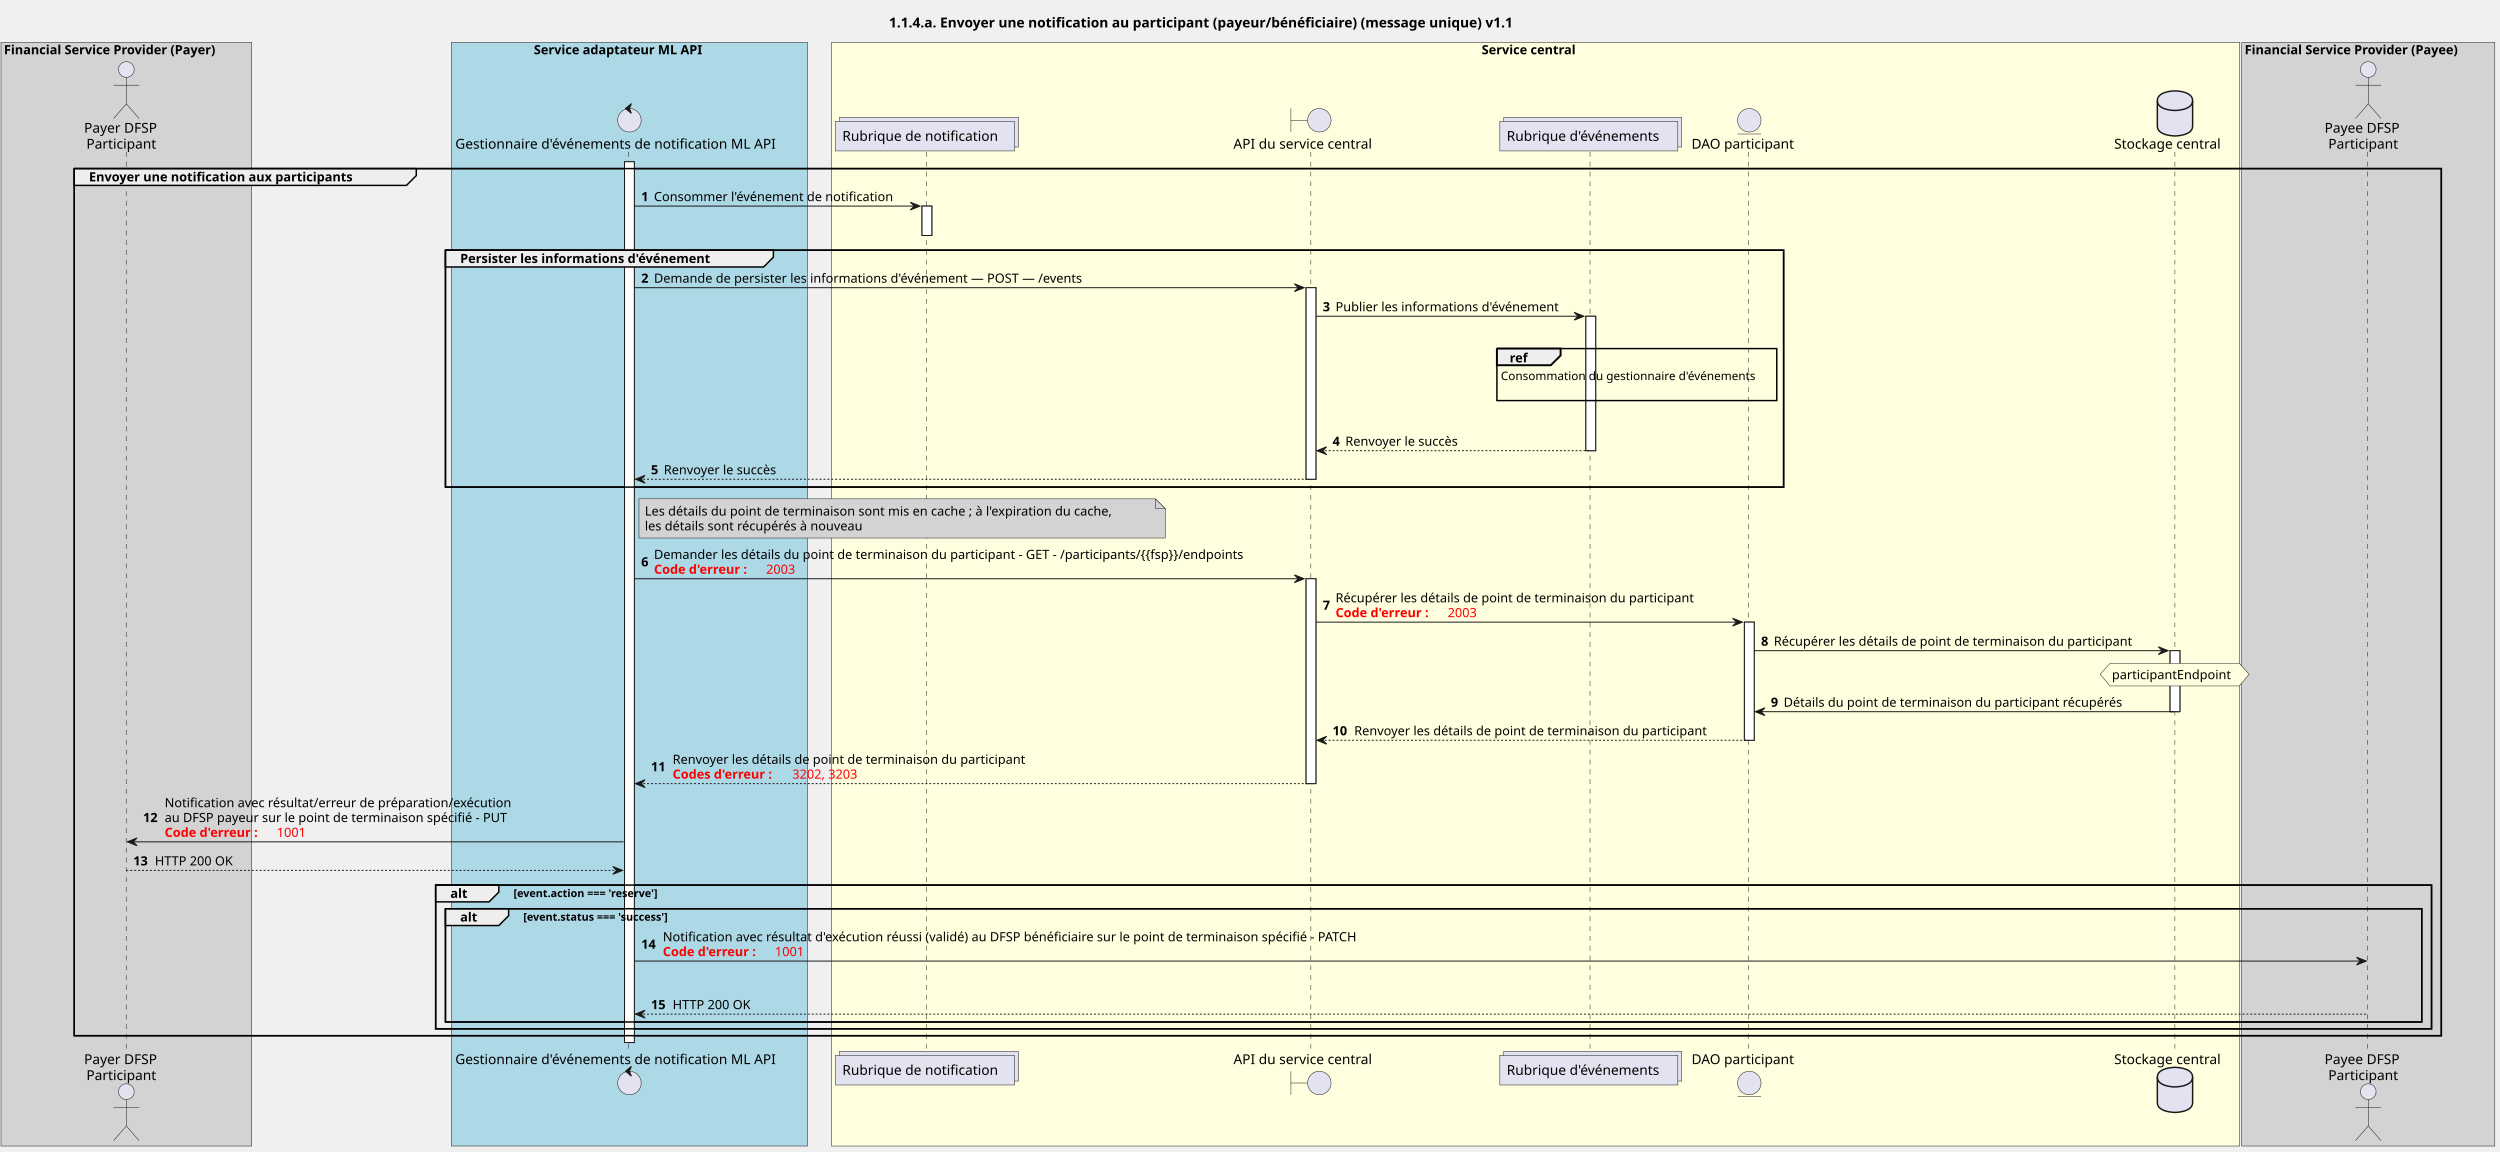
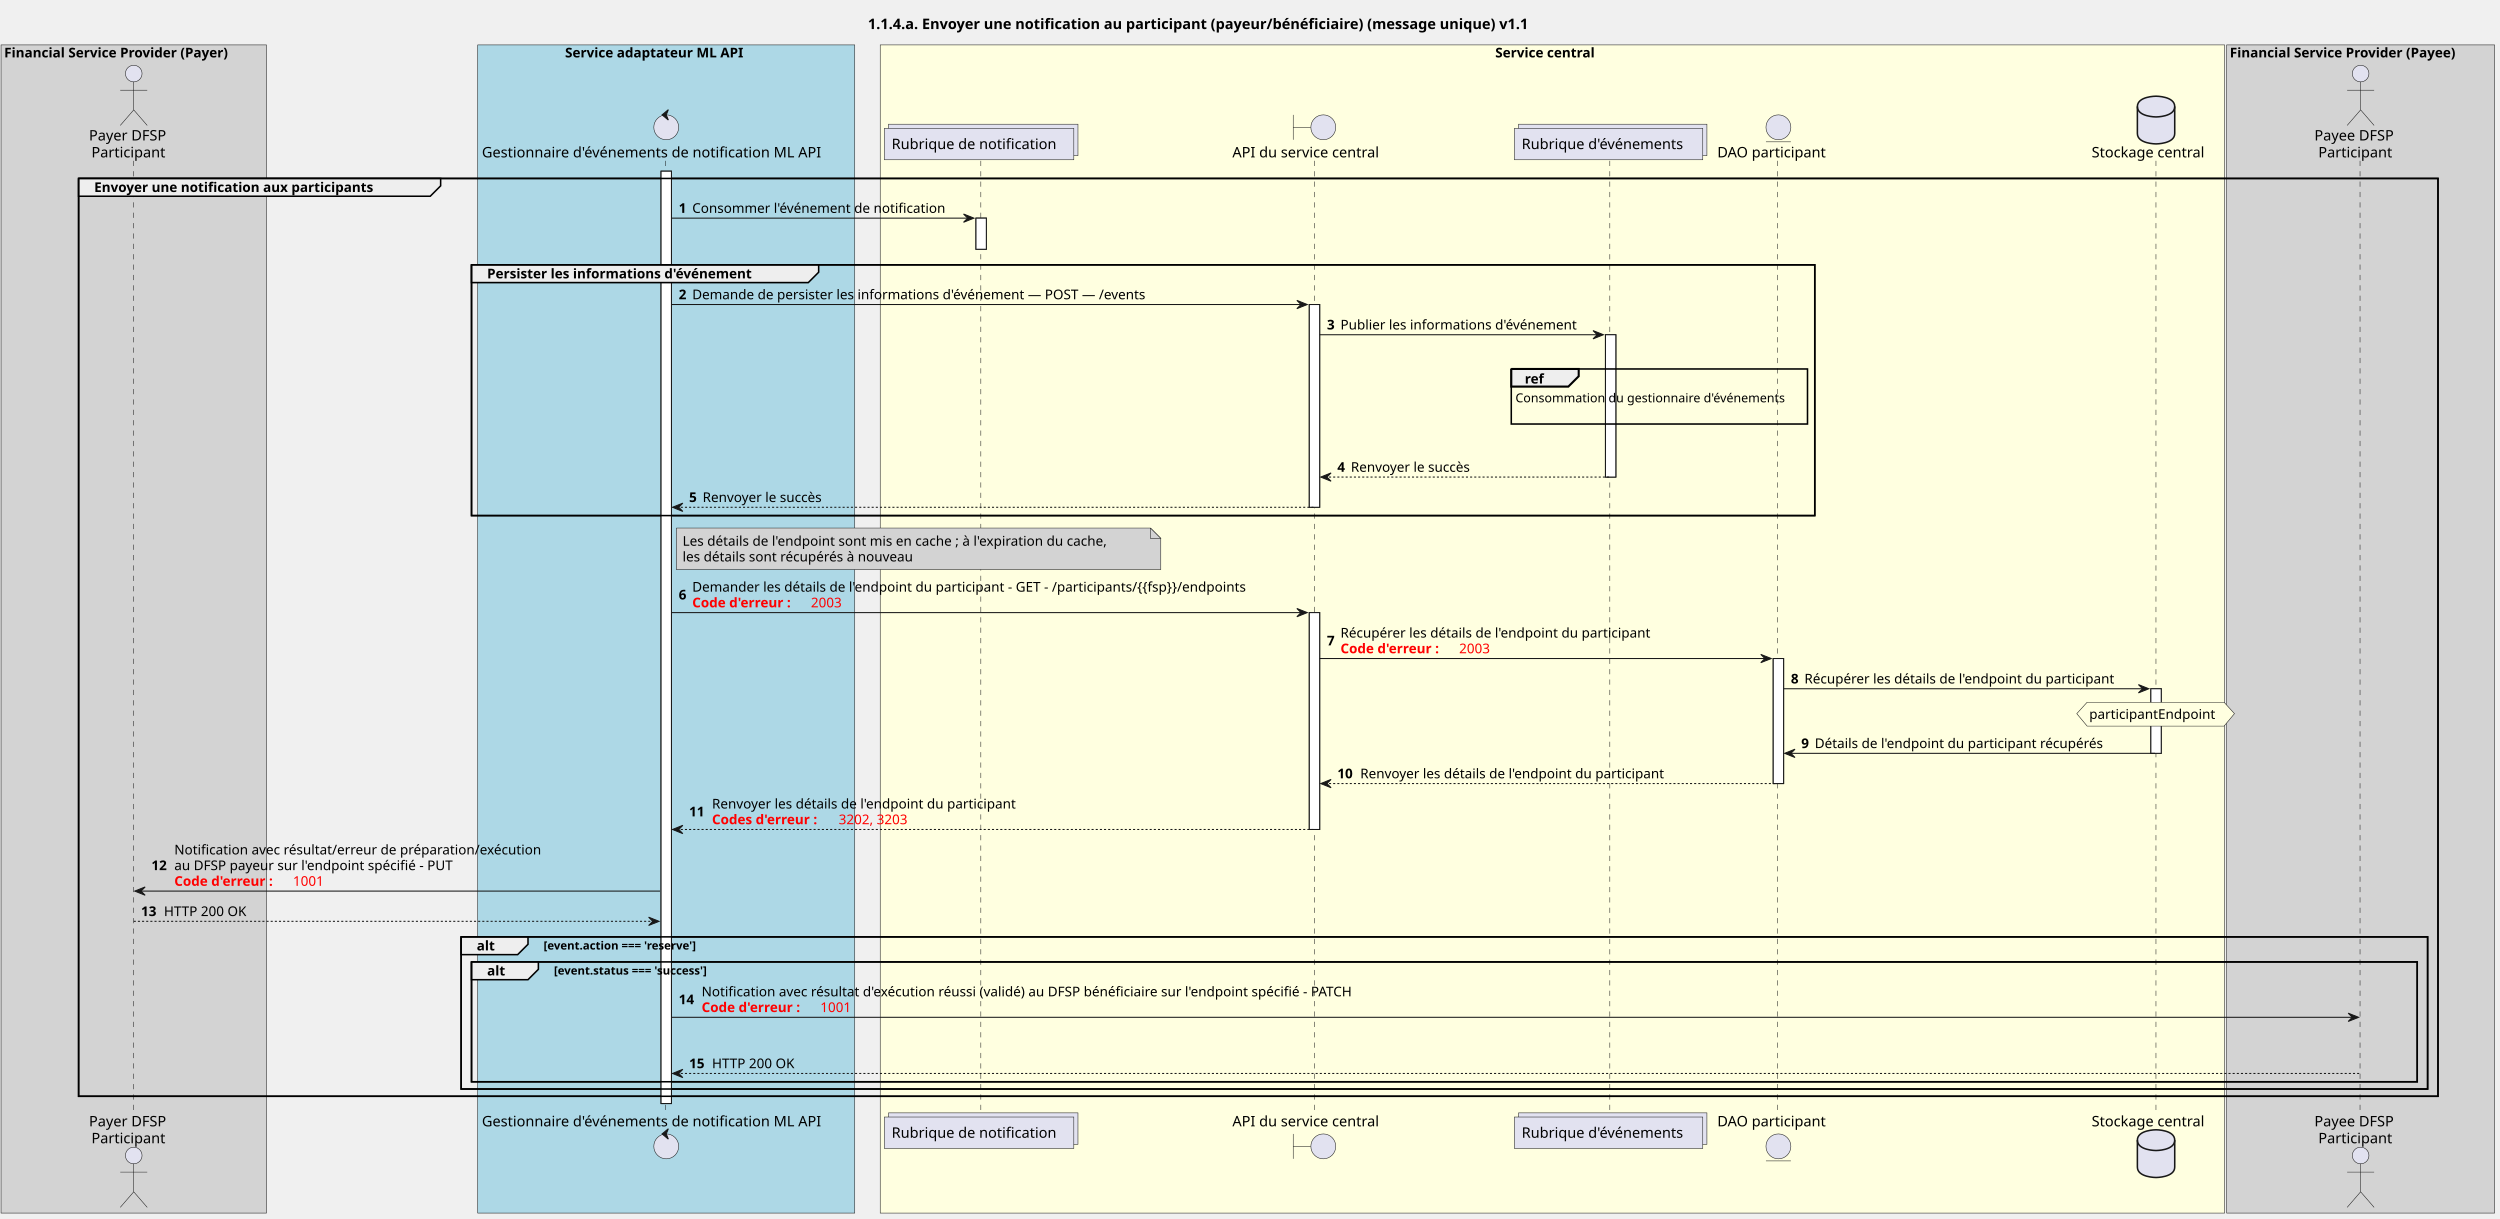
- <svg xmlns="http://www.w3.org/2000/svg" contentStyleType="text/css" height="1175px" preserveAspectRatio="none" style="width:2551px;height:1175px;background:#FFFFFF;" version="1.1" viewBox="0 0 2551 1175" width="2551px" zoomAndPan="magnify">
+ <svg xmlns="http://www.w3.org/2000/svg" contentStyleType="text/css" height="1175px" preserveAspectRatio="none" style="width:2410px;height:1175px;background:#FFFFFF;" version="1.1" viewBox="0 0 2410 1175" width="2410px" zoomAndPan="magnify">
  <defs />
  <g>
-     <text fill="#000000" font-family="sans-serif" font-size="14" font-weight="bold" lengthAdjust="spacing" textLength="731.466" x="907.113" y="27.995">1.1.4.a. Envoyer une notification au participant (payeur/bénéficiaire) (message unique) v1.1</text>
+     <text fill="#000000" font-family="sans-serif" font-size="14" font-weight="bold" lengthAdjust="spacing" textLength="731.466" x="836.654" y="27.995">1.1.4.a. Envoyer une notification au participant (payeur/bénéficiaire) (message unique) v1.1</text>
    <rect fill="#D3D3D3" height="1126.109" style="stroke:#181818;stroke-width:0.5;" width="255.85" x="1" y="43.297" />
    <text fill="#000000" font-family="sans-serif" font-size="13" font-weight="bold" lengthAdjust="spacing" textLength="249.85" x="4" y="55.364">Financial Service Provider (Payer)</text>
    <rect fill="#ADD8E6" height="1126.109" style="stroke:#181818;stroke-width:0.5;" width="363.433" x="460.549" y="43.297" />
    <text fill="#000000" font-family="sans-serif" font-size="13" font-weight="bold" lengthAdjust="spacing" textLength="195.108" x="544.712" y="55.364">Service adaptateur ML API</text>
-     <rect fill="#FFFFE0" height="1126.109" style="stroke:#181818;stroke-width:0.5;" width="1436.913" x="848.523" y="43.297" />
-     <text fill="#000000" font-family="sans-serif" font-size="13" font-weight="bold" lengthAdjust="spacing" textLength="110.202" x="1511.879" y="55.364">Service central</text>
-     <rect fill="#D3D3D3" height="1126.109" style="stroke:#181818;stroke-width:0.5;" width="258.256" x="2287.436" y="43.297" />
-     <text fill="#000000" font-family="sans-serif" font-size="13" font-weight="bold" lengthAdjust="spacing" textLength="252.256" x="2290.436" y="55.364">Financial Service Provider (Payee)</text>
+     <rect fill="#FFFFE0" height="1126.109" style="stroke:#181818;stroke-width:0.5;" width="1295.995" x="848.523" y="43.297" />
+     <text fill="#000000" font-family="sans-serif" font-size="13" font-weight="bold" lengthAdjust="spacing" textLength="110.202" x="1441.42" y="55.364">Service central</text>
+     <rect fill="#D3D3D3" height="1126.109" style="stroke:#181818;stroke-width:0.5;" width="258.256" x="2146.518" y="43.297" />
+     <text fill="#000000" font-family="sans-serif" font-size="13" font-weight="bold" lengthAdjust="spacing" textLength="252.256" x="2149.518" y="55.364">Financial Service Provider (Payee)</text>
    <rect fill="#FFFFFF" height="898.789" style="stroke:#181818;stroke-width:1.0;" width="10" x="637.266" y="165.023" />
    <rect fill="#FFFFFF" height="30" style="stroke:#181818;stroke-width:1.0;" width="10" x="940.841" y="210.289" />
-     <rect fill="#FFFFFF" height="195.469" style="stroke:#181818;stroke-width:1.0;" width="10" x="1332.745" y="293.555" />
-     <rect fill="#FFFFFF" height="209.062" style="stroke:#181818;stroke-width:1.0;" width="10" x="1332.745" y="590.555" />
-     <rect fill="#FFFFFF" height="137.203" style="stroke:#181818;stroke-width:1.0;" width="10" x="1618.248" y="322.688" />
-     <rect fill="#FFFFFF" height="120.531" style="stroke:#181818;stroke-width:1.0;" width="10" x="1779.968" y="634.82" />
-     <rect fill="#FFFFFF" height="62.266" style="stroke:#181818;stroke-width:1.0;" width="10" x="2214.35" y="663.953" />
-     <rect fill="none" height="884.789" style="stroke:#000000;stroke-width:1.5;" width="2415.356" x="75.781" y="172.023" />
-     <rect fill="none" height="241.734" style="stroke:#000000;stroke-width:1.5;" width="1365.459" x="454.549" y="255.289" />
-     <rect fill="none" height="146.664" style="stroke:#000000;stroke-width:1.5;" width="2036.587" x="444.549" y="903.148" />
-     <rect fill="none" height="115.531" style="stroke:#000000;stroke-width:1.5;" width="2016.587" x="454.549" y="927.281" />
+     <rect fill="#FFFFFF" height="195.469" style="stroke:#181818;stroke-width:1.0;" width="10" x="1262.166" y="293.555" />
+     <rect fill="#FFFFFF" height="209.062" style="stroke:#181818;stroke-width:1.0;" width="10" x="1262.166" y="590.555" />
+     <rect fill="#FFFFFF" height="137.203" style="stroke:#181818;stroke-width:1.0;" width="10" x="1547.669" y="322.688" />
+     <rect fill="#FFFFFF" height="120.531" style="stroke:#181818;stroke-width:1.0;" width="10" x="1709.389" y="634.82" />
+     <rect fill="#FFFFFF" height="62.266" style="stroke:#181818;stroke-width:1.0;" width="10" x="2073.432" y="663.953" />
+     <rect fill="none" height="884.789" style="stroke:#000000;stroke-width:1.5;" width="2274.438" x="75.781" y="172.023" />
+     <rect fill="none" height="241.734" style="stroke:#000000;stroke-width:1.5;" width="1294.88" x="454.549" y="255.289" />
+     <rect fill="none" height="146.664" style="stroke:#000000;stroke-width:1.5;" width="1895.669" x="444.549" y="903.148" />
+     <rect fill="none" height="115.531" style="stroke:#000000;stroke-width:1.5;" width="1875.669" x="454.549" y="927.281" />
    <line style="stroke:#181818;stroke-width:0.5;stroke-dasharray:5.0,5.0;" x1="128.781" x2="128.781" y1="155.023" y2="1073.812" />
    <line style="stroke:#181818;stroke-width:0.5;stroke-dasharray:5.0,5.0;" x1="641.549" x2="641.549" y1="155.023" y2="1073.812" />
    <line style="stroke:#181818;stroke-width:0.5;stroke-dasharray:5.0,5.0;" x1="945.523" x2="945.523" y1="155.023" y2="1073.812" />
-     <line style="stroke:#181818;stroke-width:0.5;stroke-dasharray:5.0,5.0;" x1="1337.593" x2="1337.593" y1="155.023" y2="1073.812" />
-     <line style="stroke:#181818;stroke-width:0.5;stroke-dasharray:5.0,5.0;" x1="1622.45" x2="1622.45" y1="155.023" y2="1073.812" />
-     <line style="stroke:#181818;stroke-width:0.5;stroke-dasharray:5.0,5.0;" x1="1784.047" x2="1784.047" y1="155.023" y2="1073.812" />
-     <line style="stroke:#181818;stroke-width:0.5;stroke-dasharray:5.0,5.0;" x1="2219.263" x2="2219.263" y1="155.023" y2="1073.812" />
-     <line style="stroke:#181818;stroke-width:0.5;stroke-dasharray:5.0,5.0;" x1="2415.991" x2="2415.991" y1="155.023" y2="1073.812" />
+     <line style="stroke:#181818;stroke-width:0.5;stroke-dasharray:5.0,5.0;" x1="1267.013" x2="1267.013" y1="155.023" y2="1073.812" />
+     <line style="stroke:#181818;stroke-width:0.5;stroke-dasharray:5.0,5.0;" x1="1551.871" x2="1551.871" y1="155.023" y2="1073.812" />
+     <line style="stroke:#181818;stroke-width:0.5;stroke-dasharray:5.0,5.0;" x1="1713.467" x2="1713.467" y1="155.023" y2="1073.812" />
+     <line style="stroke:#181818;stroke-width:0.5;stroke-dasharray:5.0,5.0;" x1="2078.345" x2="2078.345" y1="155.023" y2="1073.812" />
+     <line style="stroke:#181818;stroke-width:0.5;stroke-dasharray:5.0,5.0;" x1="2275.073" x2="2275.073" y1="155.023" y2="1073.812" />
    <text fill="#000000" font-family="sans-serif" font-size="14" lengthAdjust="spacing" textLength="80.288" x="85.781" y="135.425">Payer DFSP</text>
    <text fill="#000000" font-family="sans-serif" font-size="14" lengthAdjust="spacing" textLength="75.571" x="88.139" y="151.722">Participant</text>
    <ellipse cx="128.925" cy="70.93" fill="#E2E2F0" rx="8" ry="8" style="stroke:#181818;stroke-width:0.5;" />
    <path d="M128.925,78.93 L128.925,105.93 M115.925,86.93 L141.925,86.93 M128.925,105.93 L115.925,120.93 M128.925,105.93 L141.925,120.93 " fill="none" style="stroke:#181818;stroke-width:0.5;" />
    <text fill="#000000" font-family="sans-serif" font-size="14" lengthAdjust="spacing" textLength="80.288" x="85.781" y="1085.808">Payer DFSP</text>
    <text fill="#000000" font-family="sans-serif" font-size="14" lengthAdjust="spacing" textLength="75.571" x="88.139" y="1102.104">Participant</text>
    <ellipse cx="128.925" cy="1113.906" fill="#E2E2F0" rx="8" ry="8" style="stroke:#181818;stroke-width:0.5;" />
    <path d="M128.925,1121.906 L128.925,1148.906 M115.925,1129.906 L141.925,1129.906 M128.925,1148.906 L115.925,1163.906 M128.925,1148.906 L141.925,1163.906 " fill="none" style="stroke:#181818;stroke-width:0.5;" />
    <text fill="#000000" font-family="sans-serif" font-size="14" lengthAdjust="spacing" textLength="349.433" x="464.549" y="151.722">Gestionnaire d'événements de notification ML API</text>
    <ellipse cx="642.266" cy="122.727" fill="#E2E2F0" rx="12" ry="12" style="stroke:#181818;stroke-width:0.5;" />
    <polygon fill="#181818" points="638.266,110.727,644.266,105.727,642.266,110.727,644.266,115.727,638.266,110.727" style="stroke:#181818;stroke-width:1.0;" />
    <text fill="#000000" font-family="sans-serif" font-size="14" lengthAdjust="spacing" textLength="349.433" x="464.549" y="1085.808">Gestionnaire d'événements de notification ML API</text>
    <ellipse cx="642.266" cy="1105.109" fill="#E2E2F0" rx="12" ry="12" style="stroke:#181818;stroke-width:0.5;" />
    <polygon fill="#181818" points="638.266,1093.109,644.266,1088.109,642.266,1093.109,644.266,1098.109,638.266,1093.109" style="stroke:#181818;stroke-width:1.0;" />
    <rect fill="#E2E2F0" height="30.297" style="stroke:#181818;stroke-width:0.5;" width="182.636" x="856.523" y="119.727" />
    <rect fill="#E2E2F0" height="30.297" style="stroke:#181818;stroke-width:0.5;" width="182.636" x="852.523" y="123.727" />
    <text fill="#000000" font-family="sans-serif" font-size="14" lengthAdjust="spacing" textLength="168.636" x="859.523" y="143.722">Rubrique de notification</text>
    <rect fill="#E2E2F0" height="30.297" style="stroke:#181818;stroke-width:0.5;" width="182.636" x="856.523" y="1072.812" />
    <rect fill="#E2E2F0" height="30.297" style="stroke:#181818;stroke-width:0.5;" width="182.636" x="852.523" y="1076.812" />
    <text fill="#000000" font-family="sans-serif" font-size="14" lengthAdjust="spacing" textLength="168.636" x="859.523" y="1096.808">Rubrique de notification</text>
-     <text fill="#000000" font-family="sans-serif" font-size="14" lengthAdjust="spacing" textLength="152.305" x="1258.593" y="151.722">API du service central</text>
-     <path d="M1317.245,110.727 L1317.245,134.727 M1317.245,122.727 L1334.245,122.727 " fill="none" style="stroke:#181818;stroke-width:0.5;" />
-     <ellipse cx="1346.245" cy="122.727" fill="#E2E2F0" rx="12" ry="12" style="stroke:#181818;stroke-width:0.5;" />
-     <text fill="#000000" font-family="sans-serif" font-size="14" lengthAdjust="spacing" textLength="152.305" x="1258.593" y="1085.808">API du service central</text>
-     <path d="M1317.245,1093.109 L1317.245,1117.109 M1317.245,1105.109 L1334.245,1105.109 " fill="none" style="stroke:#181818;stroke-width:0.5;" />
-     <ellipse cx="1346.245" cy="1105.109" fill="#E2E2F0" rx="12" ry="12" style="stroke:#181818;stroke-width:0.5;" />
-     <rect fill="#E2E2F0" height="30.297" style="stroke:#181818;stroke-width:0.5;" width="181.597" x="1534.45" y="119.727" />
-     <rect fill="#E2E2F0" height="30.297" style="stroke:#181818;stroke-width:0.5;" width="181.597" x="1530.45" y="123.727" />
-     <text fill="#000000" font-family="sans-serif" font-size="14" lengthAdjust="spacing" textLength="167.597" x="1537.45" y="143.722">Rubrique d'événements</text>
-     <rect fill="#E2E2F0" height="30.297" style="stroke:#181818;stroke-width:0.5;" width="181.597" x="1534.45" y="1072.812" />
-     <rect fill="#E2E2F0" height="30.297" style="stroke:#181818;stroke-width:0.5;" width="181.597" x="1530.45" y="1076.812" />
-     <text fill="#000000" font-family="sans-serif" font-size="14" lengthAdjust="spacing" textLength="167.597" x="1537.45" y="1096.808">Rubrique d'événements</text>
-     <text fill="#000000" font-family="sans-serif" font-size="14" lengthAdjust="spacing" textLength="111.843" x="1726.047" y="151.722">DAO participant</text>
-     <ellipse cx="1784.968" cy="122.727" fill="#E2E2F0" rx="12" ry="12" style="stroke:#181818;stroke-width:0.5;" />
-     <line style="stroke:#181818;stroke-width:0.5;" x1="1772.968" x2="1796.968" y1="136.727" y2="136.727" />
-     <text fill="#000000" font-family="sans-serif" font-size="14" lengthAdjust="spacing" textLength="111.843" x="1726.047" y="1085.808">DAO participant</text>
-     <ellipse cx="1784.968" cy="1105.109" fill="#E2E2F0" rx="12" ry="12" style="stroke:#181818;stroke-width:0.5;" />
-     <line style="stroke:#181818;stroke-width:0.5;" x1="1772.968" x2="1796.968" y1="1119.109" y2="1119.109" />
-     <text fill="#000000" font-family="sans-serif" font-size="14" lengthAdjust="spacing" textLength="118.173" x="2157.263" y="151.722">Stockage central</text>
-     <path d="M2201.35,102.727 C2201.35,92.727 2219.35,92.727 2219.35,92.727 C2219.35,92.727 2237.35,92.727 2237.35,102.727 L2237.35,128.727 C2237.35,138.727 2219.35,138.727 2219.35,138.727 C2219.35,138.727 2201.35,138.727 2201.35,128.727 L2201.35,102.727 " fill="#E2E2F0" style="stroke:#181818;stroke-width:1.5;" />
-     <path d="M2201.35,102.727 C2201.35,112.727 2219.35,112.727 2219.35,112.727 C2219.35,112.727 2237.35,112.727 2237.35,102.727 " fill="none" style="stroke:#181818;stroke-width:1.5;" />
-     <text fill="#000000" font-family="sans-serif" font-size="14" lengthAdjust="spacing" textLength="118.173" x="2157.263" y="1085.808">Stockage central</text>
-     <path d="M2201.35,1099.109 C2201.35,1089.109 2219.35,1089.109 2219.35,1089.109 C2219.35,1089.109 2237.35,1089.109 2237.35,1099.109 L2237.35,1125.109 C2237.35,1135.109 2219.35,1135.109 2219.35,1135.109 C2219.35,1135.109 2201.35,1135.109 2201.35,1125.109 L2201.35,1099.109 " fill="#E2E2F0" style="stroke:#181818;stroke-width:1.5;" />
-     <path d="M2201.35,1099.109 C2201.35,1109.109 2219.35,1109.109 2219.35,1109.109 C2219.35,1109.109 2237.35,1109.109 2237.35,1099.109 " fill="none" style="stroke:#181818;stroke-width:1.5;" />
-     <text fill="#000000" font-family="sans-serif" font-size="14" lengthAdjust="spacing" textLength="83.145" x="2371.991" y="135.425">Payee DFSP</text>
-     <text fill="#000000" font-family="sans-serif" font-size="14" lengthAdjust="spacing" textLength="75.571" x="2375.778" y="151.722">Participant</text>
-     <ellipse cx="2416.564" cy="70.93" fill="#E2E2F0" rx="8" ry="8" style="stroke:#181818;stroke-width:0.5;" />
-     <path d="M2416.564,78.93 L2416.564,105.93 M2403.564,86.93 L2429.564,86.93 M2416.564,105.93 L2403.564,120.93 M2416.564,105.93 L2429.564,120.93 " fill="none" style="stroke:#181818;stroke-width:0.5;" />
-     <text fill="#000000" font-family="sans-serif" font-size="14" lengthAdjust="spacing" textLength="83.145" x="2371.991" y="1085.808">Payee DFSP</text>
-     <text fill="#000000" font-family="sans-serif" font-size="14" lengthAdjust="spacing" textLength="75.571" x="2375.778" y="1102.104">Participant</text>
-     <ellipse cx="2416.564" cy="1113.906" fill="#E2E2F0" rx="8" ry="8" style="stroke:#181818;stroke-width:0.5;" />
-     <path d="M2416.564,1121.906 L2416.564,1148.906 M2403.564,1129.906 L2429.564,1129.906 M2416.564,1148.906 L2403.564,1163.906 M2416.564,1148.906 L2429.564,1163.906 " fill="none" style="stroke:#181818;stroke-width:0.5;" />
+     <text fill="#000000" font-family="sans-serif" font-size="14" lengthAdjust="spacing" textLength="152.305" x="1188.013" y="151.722">API du service central</text>
+     <path d="M1246.666,110.727 L1246.666,134.727 M1246.666,122.727 L1263.666,122.727 " fill="none" style="stroke:#181818;stroke-width:0.5;" />
+     <ellipse cx="1275.666" cy="122.727" fill="#E2E2F0" rx="12" ry="12" style="stroke:#181818;stroke-width:0.5;" />
+     <text fill="#000000" font-family="sans-serif" font-size="14" lengthAdjust="spacing" textLength="152.305" x="1188.013" y="1085.808">API du service central</text>
+     <path d="M1246.666,1093.109 L1246.666,1117.109 M1246.666,1105.109 L1263.666,1105.109 " fill="none" style="stroke:#181818;stroke-width:0.5;" />
+     <ellipse cx="1275.666" cy="1105.109" fill="#E2E2F0" rx="12" ry="12" style="stroke:#181818;stroke-width:0.5;" />
+     <rect fill="#E2E2F0" height="30.297" style="stroke:#181818;stroke-width:0.5;" width="181.597" x="1463.871" y="119.727" />
+     <rect fill="#E2E2F0" height="30.297" style="stroke:#181818;stroke-width:0.5;" width="181.597" x="1459.871" y="123.727" />
+     <text fill="#000000" font-family="sans-serif" font-size="14" lengthAdjust="spacing" textLength="167.597" x="1466.871" y="143.722">Rubrique d'événements</text>
+     <rect fill="#E2E2F0" height="30.297" style="stroke:#181818;stroke-width:0.5;" width="181.597" x="1463.871" y="1072.812" />
+     <rect fill="#E2E2F0" height="30.297" style="stroke:#181818;stroke-width:0.5;" width="181.597" x="1459.871" y="1076.812" />
+     <text fill="#000000" font-family="sans-serif" font-size="14" lengthAdjust="spacing" textLength="167.597" x="1466.871" y="1096.808">Rubrique d'événements</text>
+     <text fill="#000000" font-family="sans-serif" font-size="14" lengthAdjust="spacing" textLength="111.843" x="1655.467" y="151.722">DAO participant</text>
+     <ellipse cx="1714.389" cy="122.727" fill="#E2E2F0" rx="12" ry="12" style="stroke:#181818;stroke-width:0.5;" />
+     <line style="stroke:#181818;stroke-width:0.5;" x1="1702.389" x2="1726.389" y1="136.727" y2="136.727" />
+     <text fill="#000000" font-family="sans-serif" font-size="14" lengthAdjust="spacing" textLength="111.843" x="1655.467" y="1085.808">DAO participant</text>
+     <ellipse cx="1714.389" cy="1105.109" fill="#E2E2F0" rx="12" ry="12" style="stroke:#181818;stroke-width:0.5;" />
+     <line style="stroke:#181818;stroke-width:0.5;" x1="1702.389" x2="1726.389" y1="1119.109" y2="1119.109" />
+     <text fill="#000000" font-family="sans-serif" font-size="14" lengthAdjust="spacing" textLength="118.173" x="2016.345" y="151.722">Stockage central</text>
+     <path d="M2060.432,102.727 C2060.432,92.727 2078.432,92.727 2078.432,92.727 C2078.432,92.727 2096.432,92.727 2096.432,102.727 L2096.432,128.727 C2096.432,138.727 2078.432,138.727 2078.432,138.727 C2078.432,138.727 2060.432,138.727 2060.432,128.727 L2060.432,102.727 " fill="#E2E2F0" style="stroke:#181818;stroke-width:1.5;" />
+     <path d="M2060.432,102.727 C2060.432,112.727 2078.432,112.727 2078.432,112.727 C2078.432,112.727 2096.432,112.727 2096.432,102.727 " fill="none" style="stroke:#181818;stroke-width:1.5;" />
+     <text fill="#000000" font-family="sans-serif" font-size="14" lengthAdjust="spacing" textLength="118.173" x="2016.345" y="1085.808">Stockage central</text>
+     <path d="M2060.432,1099.109 C2060.432,1089.109 2078.432,1089.109 2078.432,1089.109 C2078.432,1089.109 2096.432,1089.109 2096.432,1099.109 L2096.432,1125.109 C2096.432,1135.109 2078.432,1135.109 2078.432,1135.109 C2078.432,1135.109 2060.432,1135.109 2060.432,1125.109 L2060.432,1099.109 " fill="#E2E2F0" style="stroke:#181818;stroke-width:1.5;" />
+     <path d="M2060.432,1099.109 C2060.432,1109.109 2078.432,1109.109 2078.432,1109.109 C2078.432,1109.109 2096.432,1109.109 2096.432,1099.109 " fill="none" style="stroke:#181818;stroke-width:1.5;" />
+     <text fill="#000000" font-family="sans-serif" font-size="14" lengthAdjust="spacing" textLength="83.145" x="2231.073" y="135.425">Payee DFSP</text>
+     <text fill="#000000" font-family="sans-serif" font-size="14" lengthAdjust="spacing" textLength="75.571" x="2234.86" y="151.722">Participant</text>
+     <ellipse cx="2275.646" cy="70.93" fill="#E2E2F0" rx="8" ry="8" style="stroke:#181818;stroke-width:0.5;" />
+     <path d="M2275.646,78.93 L2275.646,105.93 M2262.646,86.93 L2288.646,86.93 M2275.646,105.93 L2262.646,120.93 M2275.646,105.93 L2288.646,120.93 " fill="none" style="stroke:#181818;stroke-width:0.5;" />
+     <text fill="#000000" font-family="sans-serif" font-size="14" lengthAdjust="spacing" textLength="83.145" x="2231.073" y="1085.808">Payee DFSP</text>
+     <text fill="#000000" font-family="sans-serif" font-size="14" lengthAdjust="spacing" textLength="75.571" x="2234.86" y="1102.104">Participant</text>
+     <ellipse cx="2275.646" cy="1113.906" fill="#E2E2F0" rx="8" ry="8" style="stroke:#181818;stroke-width:0.5;" />
+     <path d="M2275.646,1121.906 L2275.646,1148.906 M2262.646,1129.906 L2288.646,1129.906 M2275.646,1148.906 L2262.646,1163.906 M2275.646,1148.906 L2288.646,1163.906 " fill="none" style="stroke:#181818;stroke-width:0.5;" />
    <rect fill="#FFFFFF" height="898.789" style="stroke:#181818;stroke-width:1.0;" width="10" x="637.266" y="165.023" />
    <rect fill="#FFFFFF" height="30" style="stroke:#181818;stroke-width:1.0;" width="10" x="940.841" y="210.289" />
-     <rect fill="#FFFFFF" height="195.469" style="stroke:#181818;stroke-width:1.0;" width="10" x="1332.745" y="293.555" />
-     <rect fill="#FFFFFF" height="209.062" style="stroke:#181818;stroke-width:1.0;" width="10" x="1332.745" y="590.555" />
-     <rect fill="#FFFFFF" height="137.203" style="stroke:#181818;stroke-width:1.0;" width="10" x="1618.248" y="322.688" />
-     <rect fill="#FFFFFF" height="120.531" style="stroke:#181818;stroke-width:1.0;" width="10" x="1779.968" y="634.82" />
-     <rect fill="#FFFFFF" height="62.266" style="stroke:#181818;stroke-width:1.0;" width="10" x="2214.35" y="663.953" />
+     <rect fill="#FFFFFF" height="195.469" style="stroke:#181818;stroke-width:1.0;" width="10" x="1262.166" y="293.555" />
+     <rect fill="#FFFFFF" height="209.062" style="stroke:#181818;stroke-width:1.0;" width="10" x="1262.166" y="590.555" />
+     <rect fill="#FFFFFF" height="137.203" style="stroke:#181818;stroke-width:1.0;" width="10" x="1547.669" y="322.688" />
+     <rect fill="#FFFFFF" height="120.531" style="stroke:#181818;stroke-width:1.0;" width="10" x="1709.389" y="634.82" />
+     <rect fill="#FFFFFF" height="62.266" style="stroke:#181818;stroke-width:1.0;" width="10" x="2073.432" y="663.953" />
    <path d="M75.781,172.023 L424.777,172.023 L424.777,179.156 L414.777,189.156 L75.781,189.156 L75.781,172.023 " fill="#EEEEEE" style="stroke:#000000;stroke-width:1.5;" />
-     <rect fill="none" height="884.789" style="stroke:#000000;stroke-width:1.5;" width="2415.356" x="75.781" y="172.023" />
+     <rect fill="none" height="884.789" style="stroke:#000000;stroke-width:1.5;" width="2274.438" x="75.781" y="172.023" />
    <text fill="#000000" font-family="sans-serif" font-size="13" font-weight="bold" lengthAdjust="spacing" textLength="303.996" x="90.781" y="185.09">Envoyer une notification aux participants</text>
    <polygon fill="#181818" points="928.841,206.289,938.841,210.289,928.841,214.289,932.841,210.289" style="stroke:#181818;stroke-width:1.0;" />
    <line style="stroke:#181818;stroke-width:1.0;" x1="647.266" x2="934.841" y1="210.289" y2="210.289" />
    <text fill="#000000" font-family="sans-serif" font-size="13" font-weight="bold" lengthAdjust="spacing" textLength="9.045" x="654.266" y="205.223">1</text>
    <text fill="#000000" font-family="sans-serif" font-size="13" lengthAdjust="spacing" textLength="261.53" x="667.311" y="205.223">Consommer l'événement de notification</text>
    <path d="M454.549,255.289 L789.187,255.289 L789.187,262.422 L779.187,272.422 L454.549,272.422 L454.549,255.289 " fill="#EEEEEE" style="stroke:#000000;stroke-width:1.5;" />
-     <rect fill="none" height="241.734" style="stroke:#000000;stroke-width:1.5;" width="1365.459" x="454.549" y="255.289" />
+     <rect fill="none" height="241.734" style="stroke:#000000;stroke-width:1.5;" width="1294.88" x="454.549" y="255.289" />
    <text fill="#000000" font-family="sans-serif" font-size="13" font-weight="bold" lengthAdjust="spacing" textLength="289.637" x="469.549" y="268.356">Persister les informations d'événement</text>
-     <polygon fill="#181818" points="1320.745,289.555,1330.745,293.555,1320.745,297.555,1324.745,293.555" style="stroke:#181818;stroke-width:1.0;" />
-     <line style="stroke:#181818;stroke-width:1.0;" x1="647.266" x2="1326.745" y1="293.555" y2="293.555" />
+     <polygon fill="#181818" points="1250.166,289.555,1260.166,293.555,1250.166,297.555,1254.166,293.555" style="stroke:#181818;stroke-width:1.0;" />
+     <line style="stroke:#181818;stroke-width:1.0;" x1="647.266" x2="1256.166" y1="293.555" y2="293.555" />
    <text fill="#000000" font-family="sans-serif" font-size="13" font-weight="bold" lengthAdjust="spacing" textLength="9.045" x="654.266" y="288.489">2</text>
    <text fill="#000000" font-family="sans-serif" font-size="13" lengthAdjust="spacing" textLength="468.368" x="667.311" y="288.489">Demande de persister les informations d'événement — POST — /events</text>
-     <polygon fill="#181818" points="1606.248,318.688,1616.248,322.688,1606.248,326.688,1610.248,322.688" style="stroke:#181818;stroke-width:1.0;" />
-     <line style="stroke:#181818;stroke-width:1.0;" x1="1342.745" x2="1612.248" y1="322.688" y2="322.688" />
-     <text fill="#000000" font-family="sans-serif" font-size="13" font-weight="bold" lengthAdjust="spacing" textLength="9.045" x="1349.745" y="317.622">3</text>
-     <text fill="#000000" font-family="sans-serif" font-size="13" lengthAdjust="spacing" textLength="243.458" x="1362.791" y="317.622">Publier les informations d'événement</text>
-     <rect fill="none" height="53.07" style="stroke:#000000;stroke-width:1.5;" width="285.559" x="1527.45" y="355.688" />
-     <path d="M1527.45,355.688 L1592.45,355.688 L1592.45,362.688 L1582.45,372.688 L1527.45,372.688 L1527.45,355.688 " fill="#EEEEEE" style="stroke:#000000;stroke-width:2.0;" />
-     <text fill="#000000" font-family="sans-serif" font-size="13" font-weight="bold" lengthAdjust="spacing" textLength="20.884" x="1540.45" y="369.754">ref</text>
-     <text fill="#000000" font-family="sans-serif" font-size="12" lengthAdjust="spacing" textLength="277.559" x="1531.45" y="387.826">Consommation du gestionnaire d'événements</text>
-     <text fill="#000000" font-family="sans-serif" font-size="12" lengthAdjust="spacing" textLength="3.814" x="1668.322" y="401.795"> </text>
-     <polygon fill="#181818" points="1353.745,455.891,1343.745,459.891,1353.745,463.891,1349.745,459.891" style="stroke:#181818;stroke-width:1.0;" />
-     <line style="stroke:#181818;stroke-width:1.0;stroke-dasharray:2.0,2.0;" x1="1347.745" x2="1622.248" y1="459.891" y2="459.891" />
-     <text fill="#000000" font-family="sans-serif" font-size="13" font-weight="bold" lengthAdjust="spacing" textLength="9.045" x="1359.745" y="454.825">4</text>
-     <text fill="#000000" font-family="sans-serif" font-size="13" lengthAdjust="spacing" textLength="125.906" x="1372.791" y="454.825">Renvoyer le succès</text>
+     <polygon fill="#181818" points="1535.669,318.688,1545.669,322.688,1535.669,326.688,1539.669,322.688" style="stroke:#181818;stroke-width:1.0;" />
+     <line style="stroke:#181818;stroke-width:1.0;" x1="1272.166" x2="1541.669" y1="322.688" y2="322.688" />
+     <text fill="#000000" font-family="sans-serif" font-size="13" font-weight="bold" lengthAdjust="spacing" textLength="9.045" x="1279.166" y="317.622">3</text>
+     <text fill="#000000" font-family="sans-serif" font-size="13" lengthAdjust="spacing" textLength="243.458" x="1292.211" y="317.622">Publier les informations d'événement</text>
+     <rect fill="none" height="53.07" style="stroke:#000000;stroke-width:1.5;" width="285.559" x="1456.871" y="355.688" />
+     <path d="M1456.871,355.688 L1521.871,355.688 L1521.871,362.688 L1511.871,372.688 L1456.871,372.688 L1456.871,355.688 " fill="#EEEEEE" style="stroke:#000000;stroke-width:2.0;" />
+     <text fill="#000000" font-family="sans-serif" font-size="13" font-weight="bold" lengthAdjust="spacing" textLength="20.884" x="1469.871" y="369.754">ref</text>
+     <text fill="#000000" font-family="sans-serif" font-size="12" lengthAdjust="spacing" textLength="277.559" x="1460.871" y="387.826">Consommation du gestionnaire d'événements</text>
+     <text fill="#000000" font-family="sans-serif" font-size="12" lengthAdjust="spacing" textLength="3.814" x="1597.743" y="401.795"> </text>
+     <polygon fill="#181818" points="1283.166,455.891,1273.166,459.891,1283.166,463.891,1279.166,459.891" style="stroke:#181818;stroke-width:1.0;" />
+     <line style="stroke:#181818;stroke-width:1.0;stroke-dasharray:2.0,2.0;" x1="1277.166" x2="1551.669" y1="459.891" y2="459.891" />
+     <text fill="#000000" font-family="sans-serif" font-size="13" font-weight="bold" lengthAdjust="spacing" textLength="9.045" x="1289.166" y="454.825">4</text>
+     <text fill="#000000" font-family="sans-serif" font-size="13" lengthAdjust="spacing" textLength="125.906" x="1302.211" y="454.825">Renvoyer le succès</text>
    <polygon fill="#181818" points="658.266,485.023,648.266,489.023,658.266,493.023,654.266,489.023" style="stroke:#181818;stroke-width:1.0;" />
-     <line style="stroke:#181818;stroke-width:1.0;stroke-dasharray:2.0,2.0;" x1="652.266" x2="1336.745" y1="489.023" y2="489.023" />
+     <line style="stroke:#181818;stroke-width:1.0;stroke-dasharray:2.0,2.0;" x1="652.266" x2="1266.166" y1="489.023" y2="489.023" />
    <text fill="#000000" font-family="sans-serif" font-size="13" font-weight="bold" lengthAdjust="spacing" textLength="9.045" x="664.266" y="483.957">5</text>
    <text fill="#000000" font-family="sans-serif" font-size="13" lengthAdjust="spacing" textLength="125.906" x="677.311" y="483.957">Renvoyer le succès</text>
-     <path d="M652,509.023 L652,549.023 L1189,549.023 L1189,519.023 L1179,509.023 L652,509.023 " fill="#D3D3D3" style="stroke:#181818;stroke-width:0.5;" />
-     <path d="M1179,509.023 L1179,519.023 L1189,519.023 L1179,509.023 " fill="#D3D3D3" style="stroke:#181818;stroke-width:0.5;" />
-     <text fill="#000000" font-family="sans-serif" font-size="13" lengthAdjust="spacing" textLength="516.839" x="658" y="526.09">Les détails du point de terminaison sont mis en cache ; à l'expiration du cache,</text>
+     <path d="M652,509.023 L652,549.023 L1119,549.023 L1119,519.023 L1109,509.023 L652,509.023 " fill="#D3D3D3" style="stroke:#181818;stroke-width:0.5;" />
+     <path d="M1109,509.023 L1109,519.023 L1119,519.023 L1109,509.023 " fill="#D3D3D3" style="stroke:#181818;stroke-width:0.5;" />
+     <text fill="#000000" font-family="sans-serif" font-size="13" lengthAdjust="spacing" textLength="446.259" x="658" y="526.09">Les détails de l'endpoint sont mis en cache ; à l'expiration du cache,</text>
    <text fill="#000000" font-family="sans-serif" font-size="13" lengthAdjust="spacing" textLength="239.808" x="658" y="541.223">les détails sont récupérés à nouveau</text>
-     <polygon fill="#181818" points="1320.745,586.555,1330.745,590.555,1320.745,594.555,1324.745,590.555" style="stroke:#181818;stroke-width:1.0;" />
-     <line style="stroke:#181818;stroke-width:1.0;" x1="647.266" x2="1326.745" y1="590.555" y2="590.555" />
+     <polygon fill="#181818" points="1250.166,586.555,1260.166,590.555,1250.166,594.555,1254.166,590.555" style="stroke:#181818;stroke-width:1.0;" />
+     <line style="stroke:#181818;stroke-width:1.0;" x1="647.266" x2="1256.166" y1="590.555" y2="590.555" />
    <text fill="#000000" font-family="sans-serif" font-size="13" font-weight="bold" lengthAdjust="spacing" textLength="9.045" x="654.266" y="577.922">6</text>
-     <text fill="#000000" font-family="sans-serif" font-size="13" lengthAdjust="spacing" textLength="653.434" x="667.311" y="570.356">Demander les détails du point de terminaison du participant - GET - /participants/{{fsp}}/endpoints</text>
+     <text fill="#000000" font-family="sans-serif" font-size="13" lengthAdjust="spacing" textLength="582.855" x="667.311" y="570.356">Demander les détails de l'endpoint du participant - GET - /participants/{{fsp}}/endpoints</text>
    <text fill="#FF0000" font-family="sans-serif" font-size="13" font-weight="bold" lengthAdjust="spacing" textLength="110.252" x="667.311" y="585.489">Code d'erreur :</text>
    <text fill="#FF0000" font-family="sans-serif" font-size="13" lengthAdjust="spacing" textLength="33.084" x="781.696" y="585.489">2003</text>
-     <polygon fill="#181818" points="1767.968,630.82,1777.968,634.82,1767.968,638.82,1771.968,634.82" style="stroke:#181818;stroke-width:1.0;" />
-     <line style="stroke:#181818;stroke-width:1.0;" x1="1342.745" x2="1773.968" y1="634.82" y2="634.82" />
-     <text fill="#000000" font-family="sans-serif" font-size="13" font-weight="bold" lengthAdjust="spacing" textLength="9.045" x="1349.745" y="622.188">7</text>
-     <text fill="#000000" font-family="sans-serif" font-size="13" lengthAdjust="spacing" textLength="392.336" x="1362.791" y="614.622">Récupérer les détails de point de terminaison du participant</text>
-     <text fill="#FF0000" font-family="sans-serif" font-size="13" font-weight="bold" lengthAdjust="spacing" textLength="110.252" x="1362.791" y="629.754">Code d'erreur :</text>
-     <text fill="#FF0000" font-family="sans-serif" font-size="13" lengthAdjust="spacing" textLength="33.084" x="1477.175" y="629.754">2003</text>
-     <polygon fill="#181818" points="2202.35,659.953,2212.35,663.953,2202.35,667.953,2206.35,663.953" style="stroke:#181818;stroke-width:1.0;" />
-     <line style="stroke:#181818;stroke-width:1.0;" x1="1789.968" x2="2208.35" y1="663.953" y2="663.953" />
-     <text fill="#000000" font-family="sans-serif" font-size="13" font-weight="bold" lengthAdjust="spacing" textLength="9.045" x="1796.968" y="658.887">8</text>
-     <text fill="#000000" font-family="sans-serif" font-size="13" lengthAdjust="spacing" textLength="392.336" x="1810.014" y="658.887">Récupérer les détails de point de terminaison du participant</text>
-     <polygon fill="#FFFFE0" points="2153,676.953,2285,676.953,2295,687.953,2285,699.953,2153,699.953,2143,687.953,2153,676.953" style="stroke:#181818;stroke-width:0.5;" />
-     <text fill="#000000" font-family="sans-serif" font-size="13" lengthAdjust="spacing" textLength="128.445" x="2155" y="693.02">participantEndpoint</text>
-     <polygon fill="#181818" points="1800.968,722.219,1790.968,726.219,1800.968,730.219,1796.968,726.219" style="stroke:#181818;stroke-width:1.0;" />
-     <line style="stroke:#181818;stroke-width:1.0;" x1="1794.968" x2="2218.35" y1="726.219" y2="726.219" />
-     <text fill="#000000" font-family="sans-serif" font-size="13" font-weight="bold" lengthAdjust="spacing" textLength="9.045" x="1806.968" y="721.153">9</text>
-     <text fill="#000000" font-family="sans-serif" font-size="13" lengthAdjust="spacing" textLength="369.56" x="1820.014" y="721.153">Détails du point de terminaison du participant récupérés</text>
-     <polygon fill="#181818" points="1353.745,751.352,1343.745,755.352,1353.745,759.352,1349.745,755.352" style="stroke:#181818;stroke-width:1.0;" />
-     <line style="stroke:#181818;stroke-width:1.0;stroke-dasharray:2.0,2.0;" x1="1347.745" x2="1783.968" y1="755.352" y2="755.352" />
-     <text fill="#000000" font-family="sans-serif" font-size="13" font-weight="bold" lengthAdjust="spacing" textLength="18.091" x="1359.745" y="750.286">10</text>
-     <text fill="#000000" font-family="sans-serif" font-size="13" lengthAdjust="spacing" textLength="386.934" x="1381.836" y="750.286">Renvoyer les détails de point de terminaison du participant</text>
+     <polygon fill="#181818" points="1697.389,630.82,1707.389,634.82,1697.389,638.82,1701.389,634.82" style="stroke:#181818;stroke-width:1.0;" />
+     <line style="stroke:#181818;stroke-width:1.0;" x1="1272.166" x2="1703.389" y1="634.82" y2="634.82" />
+     <text fill="#000000" font-family="sans-serif" font-size="13" font-weight="bold" lengthAdjust="spacing" textLength="9.045" x="1279.166" y="622.188">7</text>
+     <text fill="#000000" font-family="sans-serif" font-size="13" lengthAdjust="spacing" textLength="321.998" x="1292.211" y="614.622">Récupérer les détails de l'endpoint du participant</text>
+     <text fill="#FF0000" font-family="sans-serif" font-size="13" font-weight="bold" lengthAdjust="spacing" textLength="110.252" x="1292.211" y="629.754">Code d'erreur :</text>
+     <text fill="#FF0000" font-family="sans-serif" font-size="13" lengthAdjust="spacing" textLength="33.084" x="1406.596" y="629.754">2003</text>
+     <polygon fill="#181818" points="2061.432,659.953,2071.432,663.953,2061.432,667.953,2065.432,663.953" style="stroke:#181818;stroke-width:1.0;" />
+     <line style="stroke:#181818;stroke-width:1.0;" x1="1719.389" x2="2067.432" y1="663.953" y2="663.953" />
+     <text fill="#000000" font-family="sans-serif" font-size="13" font-weight="bold" lengthAdjust="spacing" textLength="9.045" x="1726.389" y="658.887">8</text>
+     <text fill="#000000" font-family="sans-serif" font-size="13" lengthAdjust="spacing" textLength="321.998" x="1739.434" y="658.887">Récupérer les détails de l'endpoint du participant</text>
+     <polygon fill="#FFFFE0" points="2012,676.953,2144,676.953,2154,687.953,2144,699.953,2012,699.953,2002,687.953,2012,676.953" style="stroke:#181818;stroke-width:0.5;" />
+     <text fill="#000000" font-family="sans-serif" font-size="13" lengthAdjust="spacing" textLength="128.445" x="2014" y="693.02">participantEndpoint</text>
+     <polygon fill="#181818" points="1730.389,722.219,1720.389,726.219,1730.389,730.219,1726.389,726.219" style="stroke:#181818;stroke-width:1.0;" />
+     <line style="stroke:#181818;stroke-width:1.0;" x1="1724.389" x2="2077.432" y1="726.219" y2="726.219" />
+     <text fill="#000000" font-family="sans-serif" font-size="13" font-weight="bold" lengthAdjust="spacing" textLength="9.045" x="1736.389" y="721.153">9</text>
+     <text fill="#000000" font-family="sans-serif" font-size="13" lengthAdjust="spacing" textLength="298.981" x="1749.434" y="721.153">Détails de l'endpoint du participant récupérés</text>
+     <polygon fill="#181818" points="1283.166,751.352,1273.166,755.352,1283.166,759.352,1279.166,755.352" style="stroke:#181818;stroke-width:1.0;" />
+     <line style="stroke:#181818;stroke-width:1.0;stroke-dasharray:2.0,2.0;" x1="1277.166" x2="1713.389" y1="755.352" y2="755.352" />
+     <text fill="#000000" font-family="sans-serif" font-size="13" font-weight="bold" lengthAdjust="spacing" textLength="18.091" x="1289.166" y="750.286">10</text>
+     <text fill="#000000" font-family="sans-serif" font-size="13" lengthAdjust="spacing" textLength="316.596" x="1311.256" y="750.286">Renvoyer les détails de l'endpoint du participant</text>
    <polygon fill="#181818" points="658.266,795.617,648.266,799.617,658.266,803.617,654.266,799.617" style="stroke:#181818;stroke-width:1.0;" />
-     <line style="stroke:#181818;stroke-width:1.0;stroke-dasharray:2.0,2.0;" x1="652.266" x2="1336.745" y1="799.617" y2="799.617" />
+     <line style="stroke:#181818;stroke-width:1.0;stroke-dasharray:2.0,2.0;" x1="652.266" x2="1266.166" y1="799.617" y2="799.617" />
    <text fill="#000000" font-family="sans-serif" font-size="13" font-weight="bold" lengthAdjust="spacing" textLength="18.091" x="664.266" y="786.985">11</text>
-     <text fill="#000000" font-family="sans-serif" font-size="13" lengthAdjust="spacing" textLength="386.934" x="686.356" y="779.418">Renvoyer les détails de point de terminaison du participant</text>
+     <text fill="#000000" font-family="sans-serif" font-size="13" lengthAdjust="spacing" textLength="316.596" x="686.356" y="779.418">Renvoyer les détails de l'endpoint du participant</text>
    <text fill="#FF0000" font-family="sans-serif" font-size="13" font-weight="bold" lengthAdjust="spacing" textLength="117.99" x="686.356" y="794.551">Codes d'erreur :</text>
    <text fill="#FF0000" font-family="sans-serif" font-size="13" lengthAdjust="spacing" textLength="74.433" x="808.479" y="794.551">3202, 3203</text>
    <polygon fill="#181818" points="139.925,855.016,129.925,859.016,139.925,863.016,135.925,859.016" style="stroke:#181818;stroke-width:1.0;" />
    <line style="stroke:#181818;stroke-width:1.0;" x1="133.925" x2="636.266" y1="859.016" y2="859.016" />
    <text fill="#000000" font-family="sans-serif" font-size="13" font-weight="bold" lengthAdjust="spacing" textLength="18.091" x="145.925" y="838.817">12</text>
    <text fill="#000000" font-family="sans-serif" font-size="13" lengthAdjust="spacing" textLength="377.336" x="168.016" y="823.684">Notification avec résultat/erreur de préparation/exécution</text>
-     <text fill="#000000" font-family="sans-serif" font-size="13" lengthAdjust="spacing" textLength="375.426" x="168.016" y="838.817">au DFSP payeur sur le point de terminaison spécifié - PUT</text>
+     <text fill="#000000" font-family="sans-serif" font-size="13" lengthAdjust="spacing" textLength="289.345" x="168.016" y="838.817">au DFSP payeur sur l'endpoint spécifié - PUT</text>
    <text fill="#FF0000" font-family="sans-serif" font-size="13" font-weight="bold" lengthAdjust="spacing" textLength="110.252" x="168.016" y="853.95">Code d'erreur :</text>
    <text fill="#FF0000" font-family="sans-serif" font-size="13" lengthAdjust="spacing" textLength="33.084" x="282.401" y="853.95">1001</text>
    <polygon fill="#181818" points="625.266,884.148,635.266,888.148,625.266,892.148,629.266,888.148" style="stroke:#181818;stroke-width:1.0;" />
    <line style="stroke:#181818;stroke-width:1.0;stroke-dasharray:2.0,2.0;" x1="128.925" x2="631.266" y1="888.148" y2="888.148" />
    <text fill="#000000" font-family="sans-serif" font-size="13" font-weight="bold" lengthAdjust="spacing" textLength="18.091" x="135.925" y="883.082">13</text>
    <text fill="#000000" font-family="sans-serif" font-size="13" lengthAdjust="spacing" textLength="85.332" x="158.016" y="883.082">HTTP 200 OK</text>
    <path d="M444.549,903.148 L508.992,903.148 L508.992,910.281 L498.992,920.281 L444.549,920.281 L444.549,903.148 " fill="#EEEEEE" style="stroke:#000000;stroke-width:1.5;" />
-     <rect fill="none" height="146.664" style="stroke:#000000;stroke-width:1.5;" width="2036.587" x="444.549" y="903.148" />
+     <rect fill="none" height="146.664" style="stroke:#000000;stroke-width:1.5;" width="1895.669" x="444.549" y="903.148" />
    <text fill="#000000" font-family="sans-serif" font-size="13" font-weight="bold" lengthAdjust="spacing" textLength="19.443" x="459.549" y="916.215">alt</text>
    <text fill="#000000" font-family="sans-serif" font-size="11" font-weight="bold" lengthAdjust="spacing" textLength="176.768" x="523.992" y="915.359">[event.action === 'reserve']</text>
    <path d="M454.549,927.281 L518.992,927.281 L518.992,934.414 L508.992,944.414 L454.549,944.414 L454.549,927.281 " fill="#EEEEEE" style="stroke:#000000;stroke-width:1.5;" />
-     <rect fill="none" height="115.531" style="stroke:#000000;stroke-width:1.5;" width="2016.587" x="454.549" y="927.281" />
+     <rect fill="none" height="115.531" style="stroke:#000000;stroke-width:1.5;" width="1875.669" x="454.549" y="927.281" />
    <text fill="#000000" font-family="sans-serif" font-size="13" font-weight="bold" lengthAdjust="spacing" textLength="19.443" x="469.549" y="940.348">alt</text>
    <text fill="#000000" font-family="sans-serif" font-size="11" font-weight="bold" lengthAdjust="spacing" textLength="178.299" x="533.992" y="939.492">[event.status === 'success']</text>
-     <polygon fill="#181818" points="2404.564,976.68,2414.564,980.68,2404.564,984.68,2408.564,980.68" style="stroke:#181818;stroke-width:1.0;" />
-     <line style="stroke:#181818;stroke-width:1.0;" x1="647.266" x2="2410.564" y1="980.68" y2="980.68" />
+     <polygon fill="#181818" points="2263.646,976.68,2273.646,980.68,2263.646,984.68,2267.646,980.68" style="stroke:#181818;stroke-width:1.0;" />
+     <line style="stroke:#181818;stroke-width:1.0;" x1="647.266" x2="2269.646" y1="980.68" y2="980.68" />
    <text fill="#000000" font-family="sans-serif" font-size="13" font-weight="bold" lengthAdjust="spacing" textLength="18.091" x="654.266" y="968.047">14</text>
-     <text fill="#000000" font-family="sans-serif" font-size="13" lengthAdjust="spacing" textLength="768.657" x="676.356" y="960.481">Notification avec résultat d'exécution réussi (validé) au DFSP bénéficiaire sur le point de terminaison spécifié - PATCH</text>
+     <text fill="#000000" font-family="sans-serif" font-size="13" lengthAdjust="spacing" textLength="682.576" x="676.356" y="960.481">Notification avec résultat d'exécution réussi (validé) au DFSP bénéficiaire sur l'endpoint spécifié - PATCH</text>
    <text fill="#FF0000" font-family="sans-serif" font-size="13" font-weight="bold" lengthAdjust="spacing" textLength="110.252" x="676.356" y="975.614">Code d'erreur :</text>
    <text fill="#FF0000" font-family="sans-serif" font-size="13" lengthAdjust="spacing" textLength="33.084" x="790.741" y="975.614">1001</text>
    <polygon fill="#181818" points="658.266,1030.812,648.266,1034.812,658.266,1038.812,654.266,1034.812" style="stroke:#181818;stroke-width:1.0;" />
-     <line style="stroke:#181818;stroke-width:1.0;stroke-dasharray:2.0,2.0;" x1="652.266" x2="2415.564" y1="1034.812" y2="1034.812" />
+     <line style="stroke:#181818;stroke-width:1.0;stroke-dasharray:2.0,2.0;" x1="652.266" x2="2274.646" y1="1034.812" y2="1034.812" />
    <text fill="#000000" font-family="sans-serif" font-size="13" font-weight="bold" lengthAdjust="spacing" textLength="18.091" x="664.266" y="1029.747">15</text>
    <text fill="#000000" font-family="sans-serif" font-size="13" lengthAdjust="spacing" textLength="85.332" x="686.356" y="1029.747">HTTP 200 OK</text>
  </g>
</svg>
